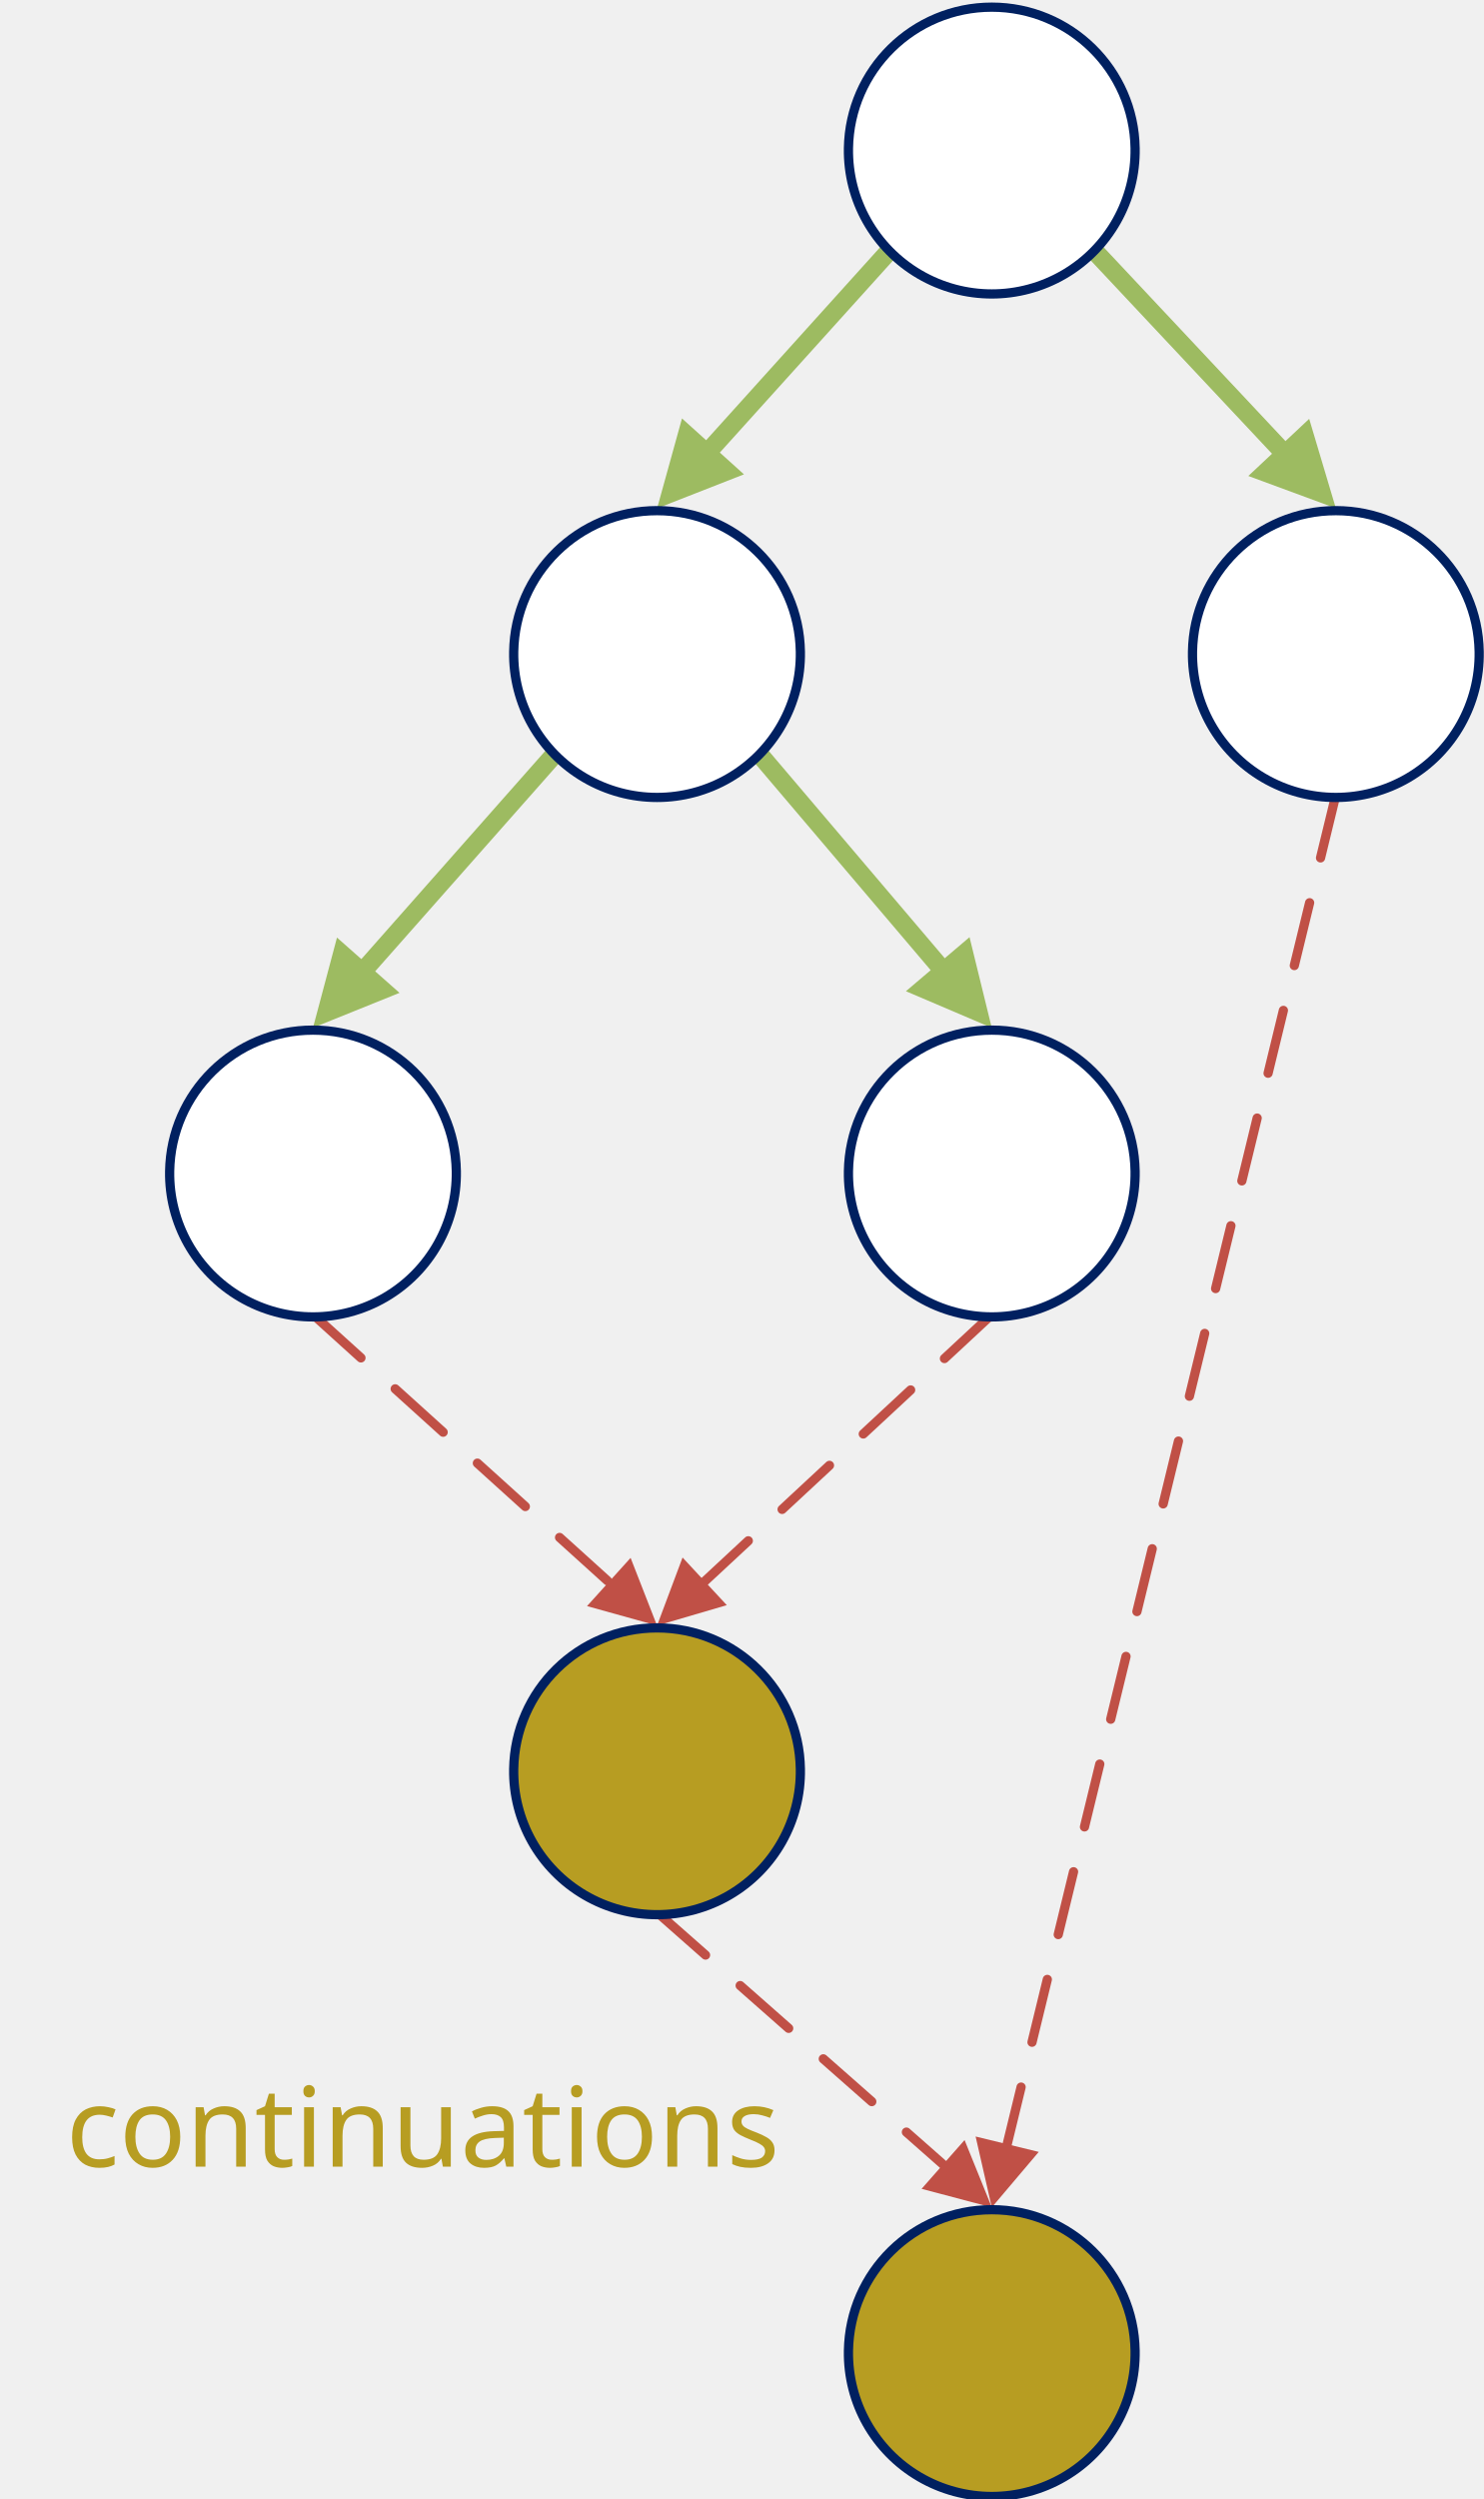
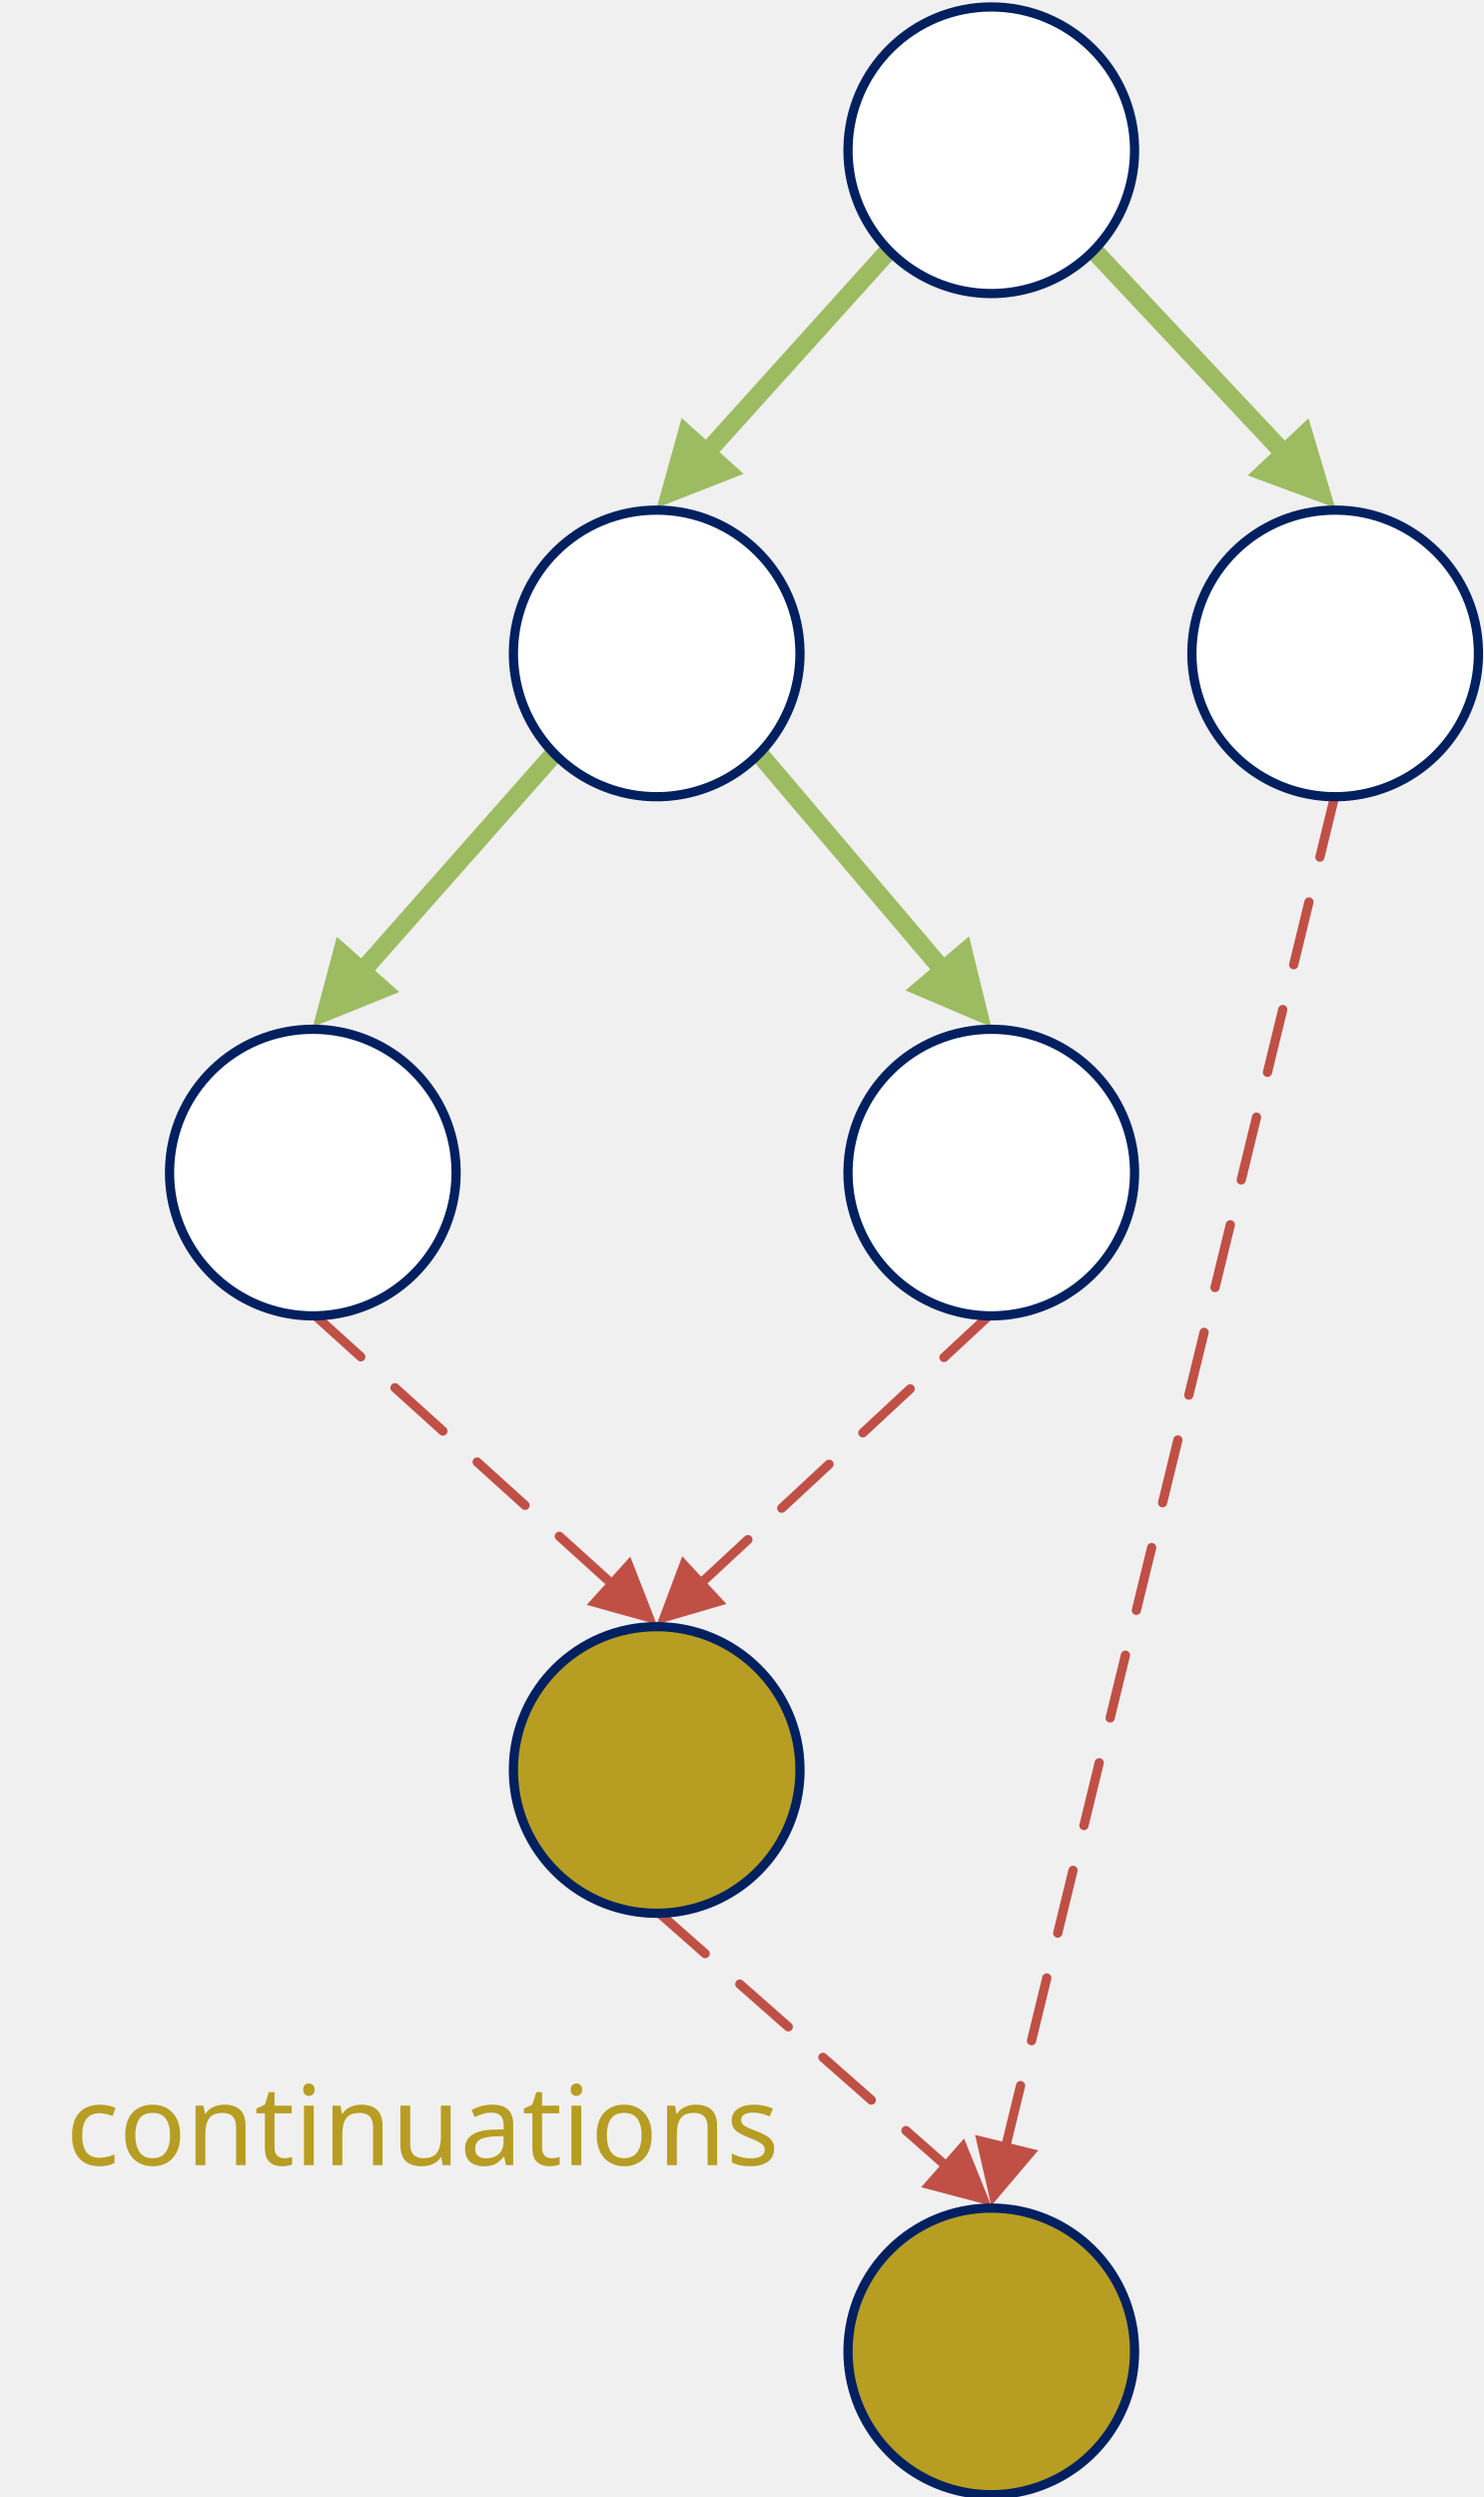
- <svg xmlns="http://www.w3.org/2000/svg" xmlns:xlink="http://www.w3.org/1999/xlink" width="2.232in" height="3.758in" viewBox="0 0 160.719 270.555" xml:space="preserve" color-interpolation-filters="sRGB" class="st9">
-   <style type="text/css">
- 	
- 		.st1 {marker-end:url(#mrkr4-6);stroke:#9dbb61;stroke-linecap:round;stroke-linejoin:round;stroke-width:2}
- 		.st2 {fill:#9dbb61;fill-opacity:1;stroke:#9dbb61;stroke-opacity:1;stroke-width:0.442}
- 		.st3 {marker-end:url(#mrkr4-27);stroke:#c05046;stroke-dasharray:7,5;stroke-linecap:round;stroke-linejoin:round;stroke-width:1}
- 		.st4 {fill:#c05046;fill-opacity:1;stroke:#c05046;stroke-opacity:1;stroke-width:0.284}
- 		.st5 {fill:none;stroke:none;stroke-linecap:round;stroke-linejoin:round;stroke-width:0.75}
- 		.st6 {fill:#b79d22;font-family:Calibri;font-size:1em}
- 		.st7 {fill:#ffffff;stroke:#002060;stroke-linecap:round;stroke-linejoin:round;stroke-width:1}
- 		.st8 {fill:#b79d22;stroke:#002060;stroke-linecap:round;stroke-linejoin:round;stroke-width:1}
- 		.st9 {fill:none;fill-rule:evenodd;font-size:12px;overflow:visible;stroke-linecap:square;stroke-miterlimit:3}
- 	
- 	</style>
+ <svg xmlns="http://www.w3.org/2000/svg" xmlns:xlink="http://www.w3.org/1999/xlink" width="214.291" height="360.739" class="st9" color-interpolation-filters="sRGB" viewBox="0 0 160.719 270.555" xml:space="preserve">
+   <style type="text/css">.st1,.st2{stroke:#9dbb61}.st1{marker-end:url(#mrkr4-6);stroke-linecap:round;stroke-linejoin:round;stroke-width:2}.st2{fill:#9dbb61;fill-opacity:1;stroke-opacity:1;stroke-width:.442}.st3,.st4{stroke:#c05046}.st3{marker-end:url(#mrkr4-27);stroke-dasharray:7,5;stroke-linecap:round;stroke-linejoin:round;stroke-width:1}.st4{fill:#c05046;fill-opacity:1;stroke-opacity:1;stroke-width:.284}.st5{fill:none;stroke:none;stroke-linecap:round;stroke-linejoin:round;stroke-width:.75}.st6{fill:#b79d22;font-family:Calibri;font-size:1em}.st7,.st8{fill:#fff;stroke:#002060;stroke-linecap:round;stroke-linejoin:round;stroke-width:1}.st8{fill:#b79d22}.st9{fill:none;fill-rule:evenodd;font-size:12px;overflow:visible;stroke-linecap:square;stroke-miterlimit:3}</style>
  <defs id="Markers">
    <g id="lend4">
-       <path d="M 2 1 L 0 0 L 2 -1 L 2 1 " style="stroke:none" />
+       <path d="M 2 1 L 0 0 L 2 -1 L 2 1" style="stroke:none" />
    </g>
-     <marker id="mrkr4-6" class="st2" refX="-4.52" orient="auto" markerUnits="strokeWidth" overflow="visible">
-       <use xlink:href="#lend4" transform="scale(-2.26,-2.26) " />
+     <marker id="mrkr4-6" class="st2" markerUnits="strokeWidth" orient="auto" overflow="visible" refX="-4.52">
+       <use transform="scale(-2.26,-2.26)" xlink:href="#lend4" />
    </marker>
-     <marker id="mrkr4-27" class="st4" refX="-7.04" orient="auto" markerUnits="strokeWidth" overflow="visible">
-       <use xlink:href="#lend4" transform="scale(-3.52,-3.52) " />
+     <marker id="mrkr4-27" class="st4" markerUnits="strokeWidth" orient="auto" overflow="visible" refX="-7.04">
+       <use transform="scale(-3.52,-3.52)" xlink:href="#lend4" />
    </marker>
  </defs>
  <g>
    <g id="shape152-1" transform="translate(96.4451,-243.546)">
      <path d="M0 270.55 L-19.22 291.86" class="st1" />
    </g>
    <g id="shape153-7" transform="translate(118.407,-243.546)">
      <path d="M0 270.55 L20.1 291.97" class="st1" />
    </g>
    <g id="shape154-12" transform="translate(82.1486,-189.026)">
      <path d="M0 270.55 L19.42 293.41" class="st1" />
    </g>
    <g id="shape155-17" transform="translate(60.1868,-189.026)">
      <path d="M0 270.55 L-20.3 293.52" class="st1" />
    </g>
    <g id="shape156-22" transform="translate(33.9023,-128.23)">
      <path d="M0 270.55 L32.04 299.51" class="st3" />
    </g>
    <g id="shape157-28" transform="translate(107.426,-128.23)">
      <path d="M0 270.55 L-31.1 299.44" class="st3" />
    </g>
    <g id="shape158-33" transform="translate(71.1677,-63.5)">
      <path d="M0 270.55 L30.98 297.85" class="st3" />
    </g>
    <g id="shape159-38" transform="translate(144.691,-184.48)">
      <path d="M0 270.55 L-35.6 416.64" class="st3" />
    </g>
    <g id="shape160-43" transform="translate(0.375,-29.5545)">
-       <rect x="0" y="250.555" width="80.496" height="20" class="st5" />
+       <rect width="80.496" height="20" x="0" y="250.555" class="st5" />
      <text x="6.78" y="264.15" class="st6">continuations</text>
    </g>
    <g id="shape161-46" transform="translate(91.8987,-239)">
      <path d="M0 255.03 A15.527 15.527 0 0 1 31.05 255.03 A15.527 15.527 0 1 1 0 255.03 Z" class="st7" />
    </g>
    <g id="shape162-48" transform="translate(91.8987,-128.23)">
      <path d="M0 255.03 A15.527 15.527 0 0 1 31.05 255.03 A15.527 15.527 0 1 1 0 255.03 Z" class="st7" />
    </g>
    <g id="shape163-50" transform="translate(55.6404,-184.48)">
      <path d="M0 255.03 A15.527 15.527 0 0 1 31.05 255.03 A15.527 15.527 0 1 1 0 255.03 Z" class="st7" />
    </g>
    <g id="shape164-52" transform="translate(129.164,-184.48)">
      <path d="M0 255.03 A15.527 15.527 0 0 1 31.05 255.03 A15.527 15.527 0 1 1 0 255.03 Z" class="st7" />
    </g>
    <g id="shape165-54" transform="translate(18.375,-128.23)">
      <path d="M0 255.03 A15.527 15.527 0 0 1 31.05 255.03 A15.527 15.527 0 1 1 0 255.03 Z" class="st7" />
    </g>
    <g id="shape166-56" transform="translate(55.6404,-63.5)">
      <path d="M0 255.03 A15.527 15.527 0 0 1 31.05 255.03 A15.527 15.527 0 1 1 0 255.03 Z" class="st8" />
    </g>
    <g id="shape167-58" transform="translate(91.8987,-0.5)">
      <path d="M0 255.03 A15.527 15.527 0 0 1 31.05 255.03 A15.527 15.527 0 1 1 0 255.03 Z" class="st8" />
    </g>
  </g>
</svg>
